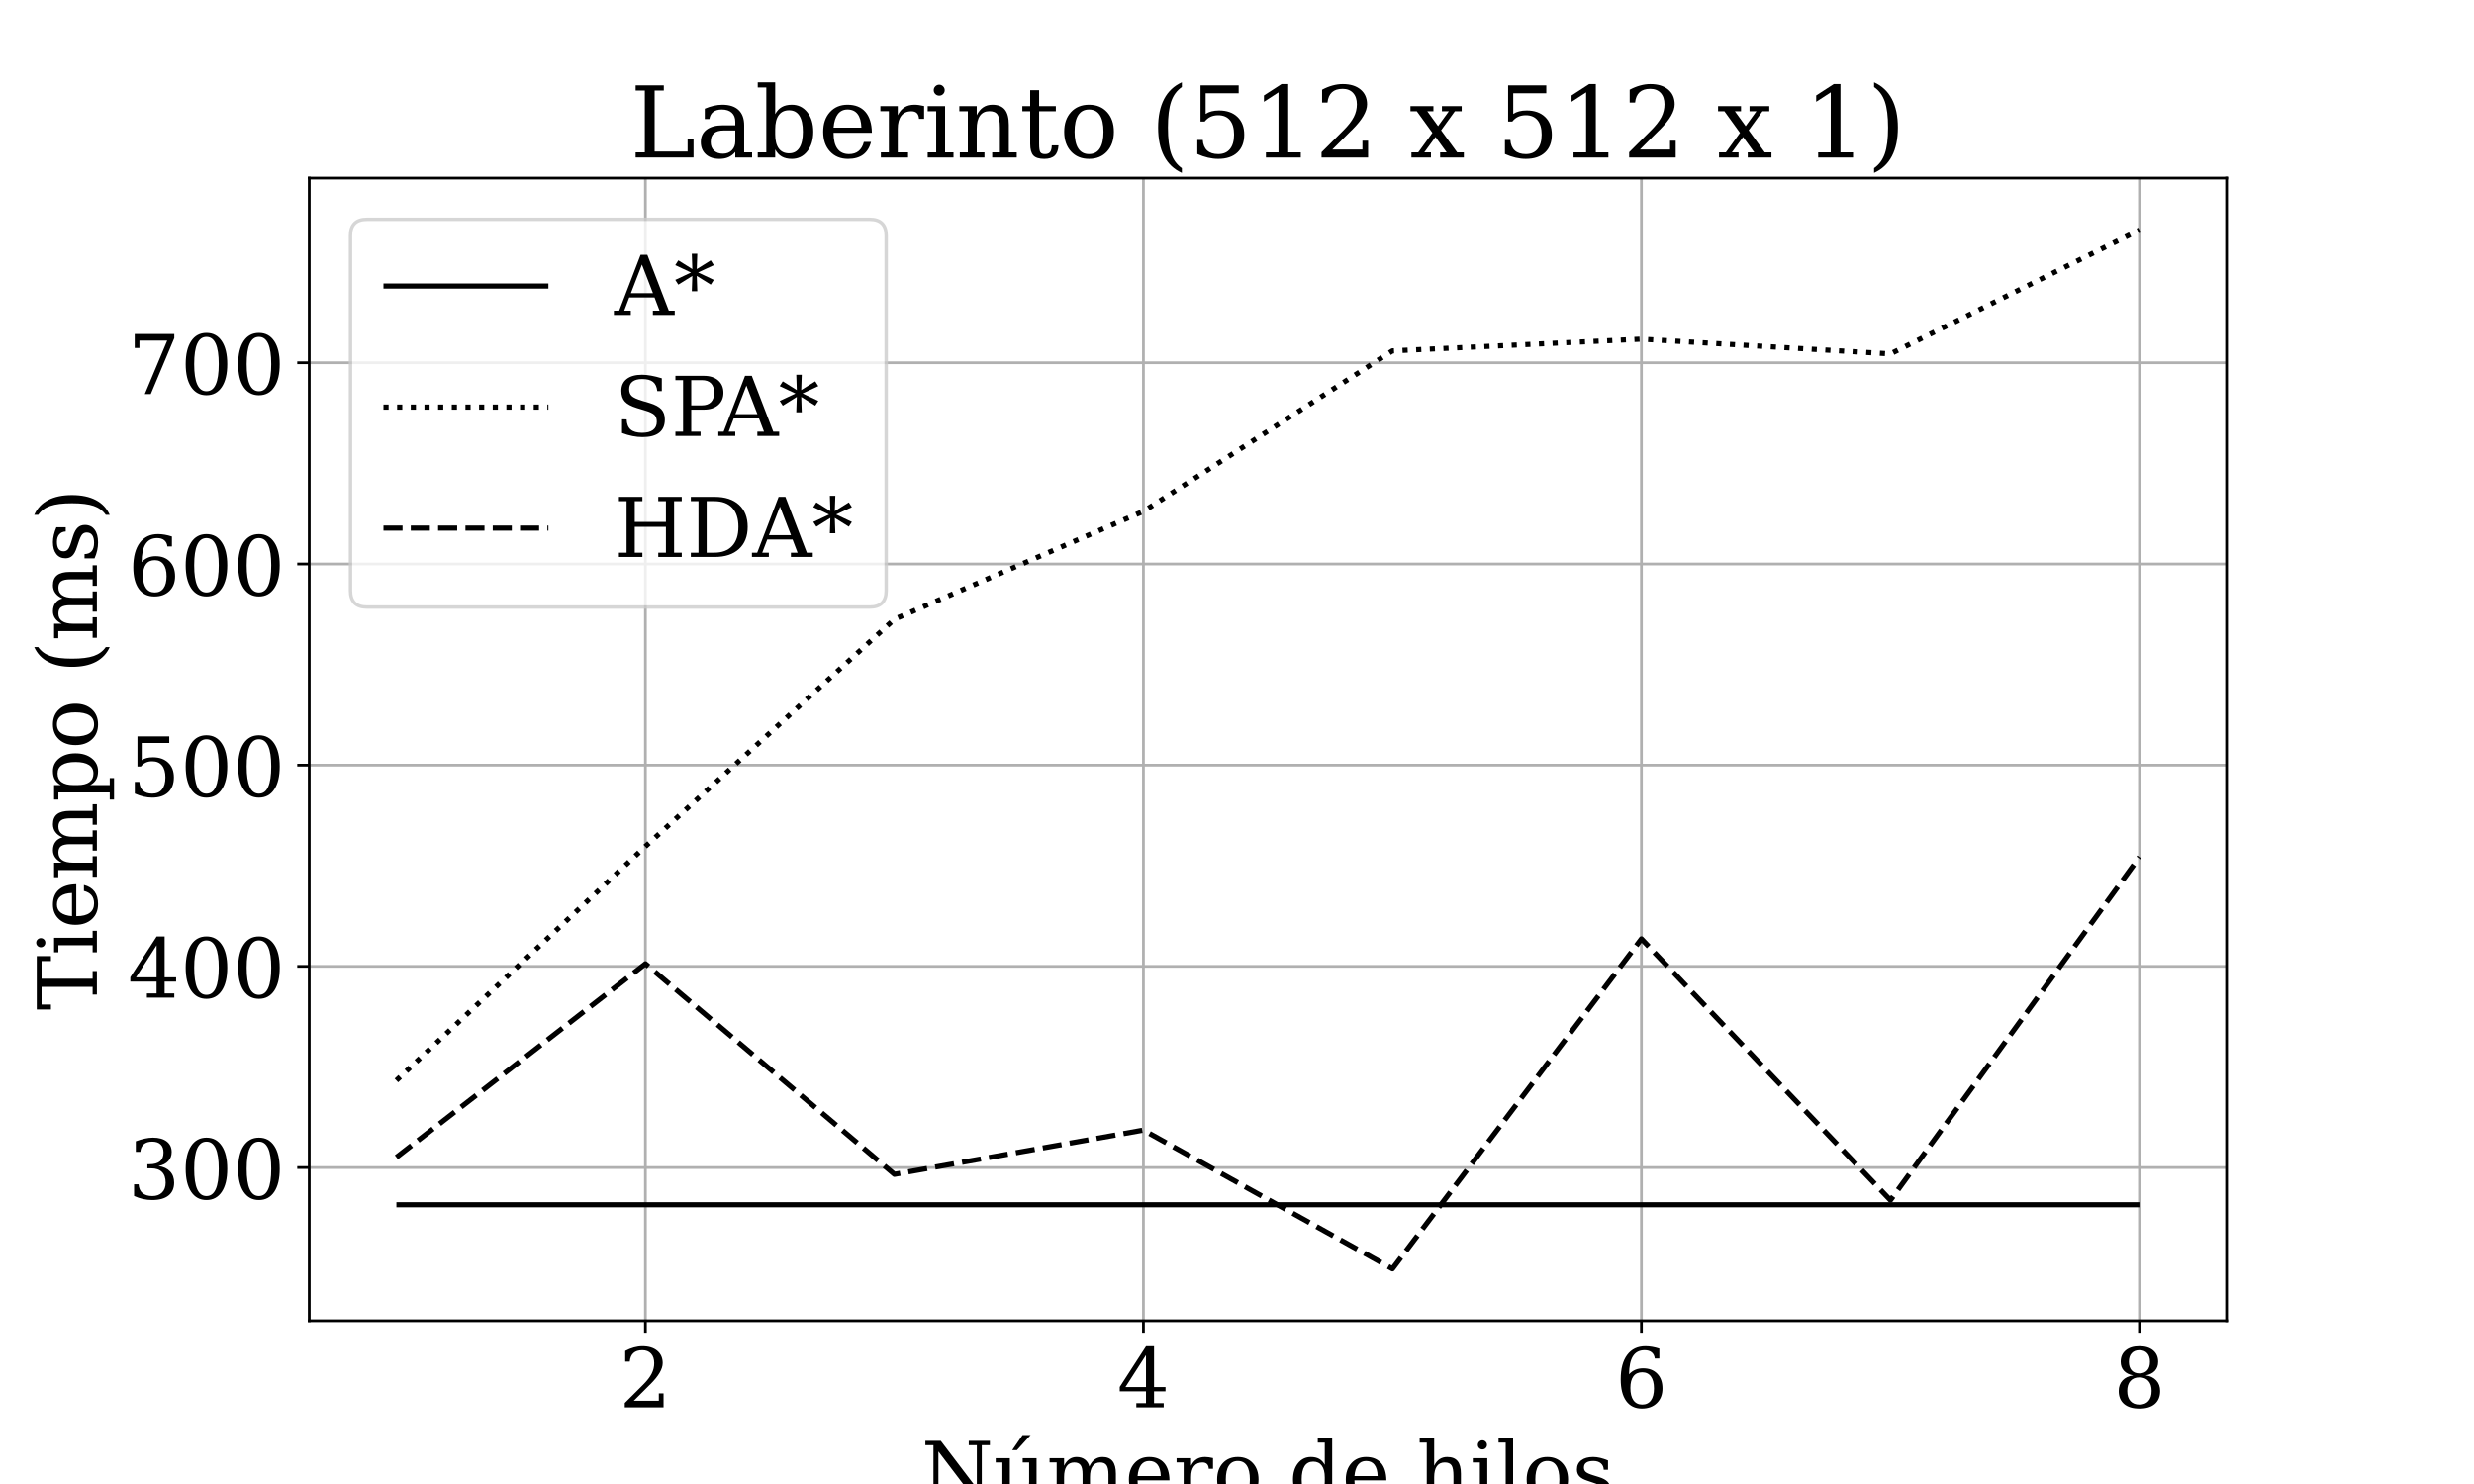
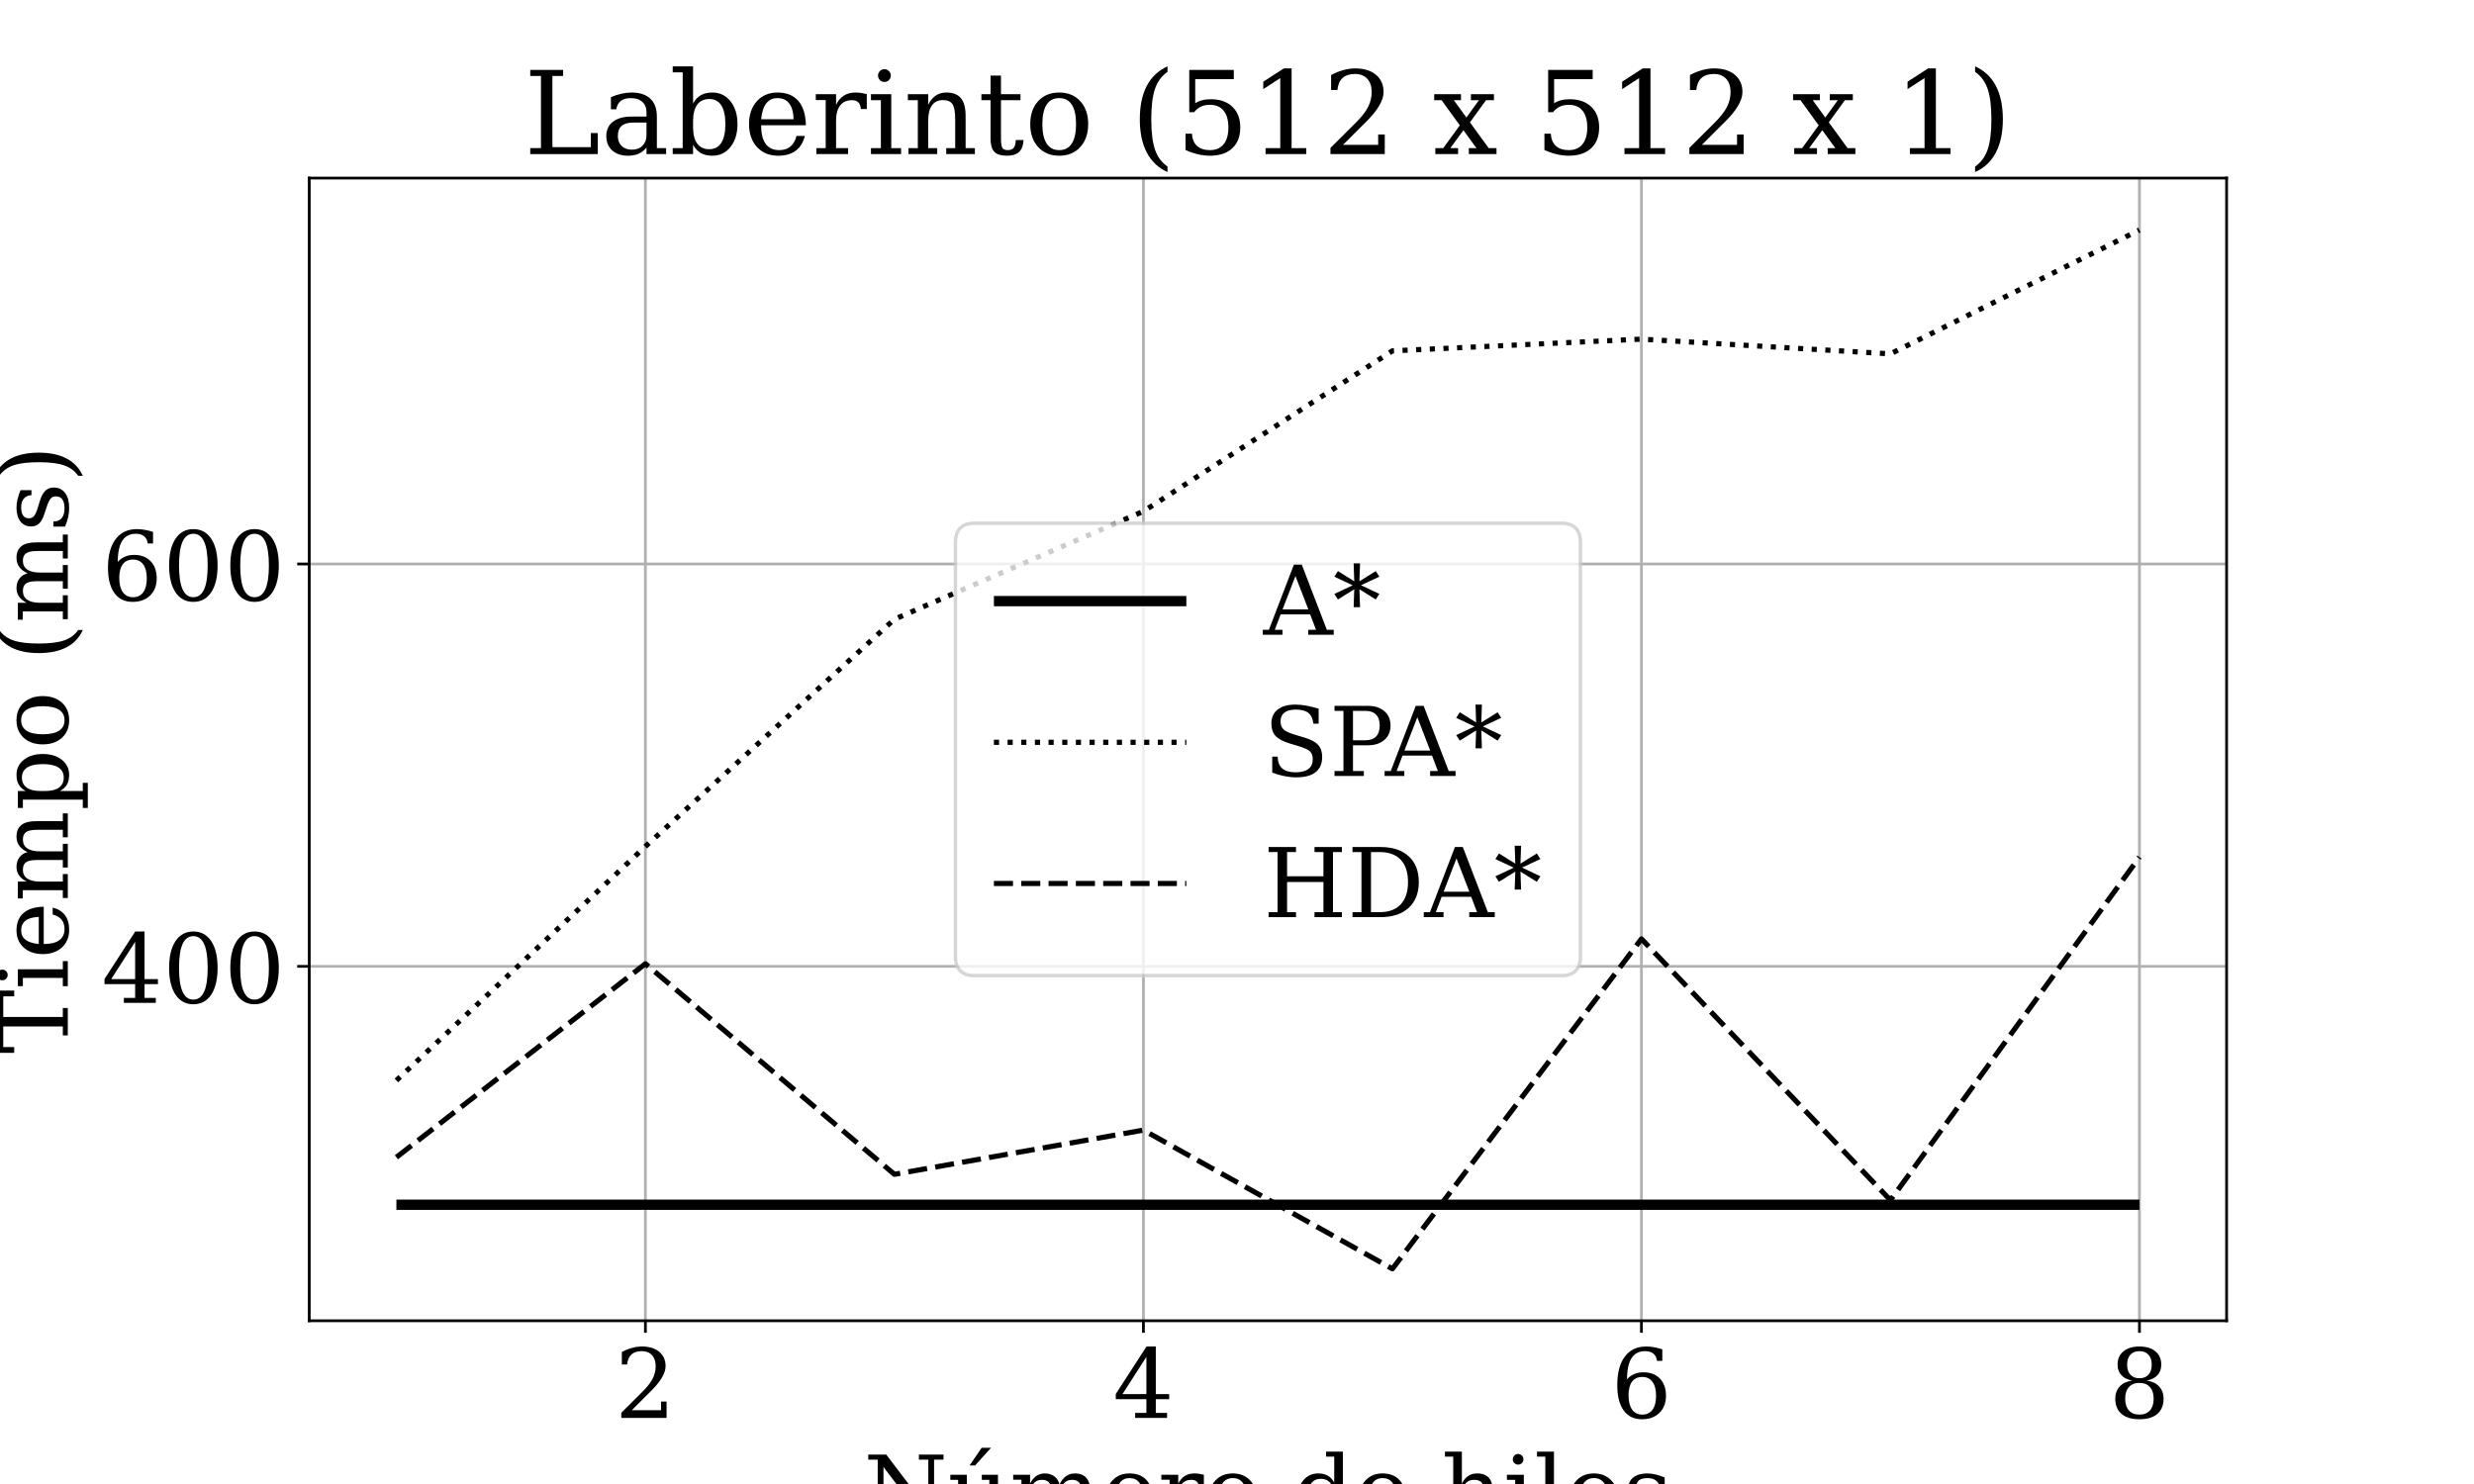
<svg xmlns="http://www.w3.org/2000/svg" xmlns:xlink="http://www.w3.org/1999/xlink" width="720pt" height="432pt" viewBox="0 0 720 432" version="1.1">
  <defs>
    <style type="text/css">*{stroke-linejoin: round; stroke-linecap: butt}</style>
  </defs>
  <g id="figure_1">
    <g id="patch_1">
      <path d="M 0 432  L 720 432  L 720 0  L 0 0  z " style="fill: #ffffff" />
    </g>
    <g id="axes_1">
      <g id="patch_2">
        <path d="M 90 384.48  L 648 384.48  L 648 51.84  L 90 51.84  z " style="fill: #ffffff" />
      </g>
      <g id="matplotlib.axis_1">
        <g id="xtick_1">
          <g id="line2d_1">
-             <path d="M 187.831 384.48  L 187.831 51.84  " clip-path="url(#p6e5e3bf21e)" style="fill: none; stroke: #b0b0b0; stroke-width: 0.8; stroke-linecap: square" />
+             <path d="M 187.831 384.48  L 187.831 51.84  " clip-path="url(#pcc0f2ed78c)" style="fill: none; stroke: #b0b0b0; stroke-width: 0.8; stroke-linecap: square" />
          </g>
          <g id="line2d_2">
            <defs>
-               <path id="m9d5d6d2395" d="M 0 0  L 0 3.5  " style="stroke: #000000; stroke-width: 0.8" />
-             </defs>
-             <g>
-               <use xlink:href="#m9d5d6d2395" x="187.831" y="384.48" style="stroke: #000000; stroke-width: 0.8" />
+               <path id="m03d72dee5c" d="M 0 0  L 0 3.5  " style="stroke: #000000; stroke-width: 0.8" />
+             </defs>
+             <g>
+               <use xlink:href="#m03d72dee5c" x="187.831" y="384.48" style="stroke: #000000; stroke-width: 0.8" />
            </g>
          </g>
          <g id="text_1">
-             <g transform="translate(180.1962 409.7163) scale(0.24 -0.24)">
+             <g transform="translate(178.9237 412.7556) scale(0.28 -0.28)">
              <defs>
                <path id="DejaVuSerif-32" d="M 819 3553  L 469 3553  L 469 4384  Q 803 4563 1142 4656  Q 1481 4750 1806 4750  Q 2534 4750 2956 4397  Q 3378 4044 3378 3438  Q 3378 2753 2422 1800  Q 2347 1728 2309 1691  L 1131 513  L 3078 513  L 3078 1088  L 3444 1088  L 3444 0  L 434 0  L 434 341  L 1850 1753  Q 2319 2222 2519 2614  Q 2719 3006 2719 3438  Q 2719 3909 2473 4175  Q 2228 4441 1797 4441  Q 1350 4441 1106 4219  Q 863 3997 819 3553  z " transform="scale(0.015625)" />
              </defs>
              <use xlink:href="#DejaVuSerif-32" />
            </g>
          </g>
        </g>
        <g id="xtick_2">
          <g id="line2d_3">
-             <path d="M 332.766 384.48  L 332.766 51.84  " clip-path="url(#p6e5e3bf21e)" style="fill: none; stroke: #b0b0b0; stroke-width: 0.8; stroke-linecap: square" />
+             <path d="M 332.766 384.48  L 332.766 51.84  " clip-path="url(#pcc0f2ed78c)" style="fill: none; stroke: #b0b0b0; stroke-width: 0.8; stroke-linecap: square" />
          </g>
          <g id="line2d_4">
            <g>
-               <use xlink:href="#m9d5d6d2395" x="332.766" y="384.48" style="stroke: #000000; stroke-width: 0.8" />
+               <use xlink:href="#m03d72dee5c" x="332.766" y="384.48" style="stroke: #000000; stroke-width: 0.8" />
            </g>
          </g>
          <g id="text_2">
-             <g transform="translate(325.1312 409.7163) scale(0.24 -0.24)">
+             <g transform="translate(323.8587 412.7556) scale(0.28 -0.28)">
              <defs>
                <path id="DejaVuSerif-34" d="M 2234 1581  L 2234 4063  L 641 1581  L 2234 1581  z M 3609 0  L 1484 0  L 1484 331  L 2234 331  L 2234 1247  L 197 1247  L 197 1588  L 2241 4750  L 2859 4750  L 2859 1581  L 3750 1581  L 3750 1247  L 2859 1247  L 2859 331  L 3609 331  L 3609 0  z " transform="scale(0.015625)" />
              </defs>
              <use xlink:href="#DejaVuSerif-34" />
            </g>
          </g>
        </g>
        <g id="xtick_3">
          <g id="line2d_5">
-             <path d="M 477.701 384.48  L 477.701 51.84  " clip-path="url(#p6e5e3bf21e)" style="fill: none; stroke: #b0b0b0; stroke-width: 0.8; stroke-linecap: square" />
+             <path d="M 477.701 384.48  L 477.701 51.84  " clip-path="url(#pcc0f2ed78c)" style="fill: none; stroke: #b0b0b0; stroke-width: 0.8; stroke-linecap: square" />
          </g>
          <g id="line2d_6">
            <g>
-               <use xlink:href="#m9d5d6d2395" x="477.701" y="384.48" style="stroke: #000000; stroke-width: 0.8" />
+               <use xlink:href="#m03d72dee5c" x="477.701" y="384.48" style="stroke: #000000; stroke-width: 0.8" />
            </g>
          </g>
          <g id="text_3">
-             <g transform="translate(470.0663 409.7163) scale(0.24 -0.24)">
+             <g transform="translate(468.7938 412.7556) scale(0.28 -0.28)">
              <defs>
                <path id="DejaVuSerif-36" d="M 2094 219  Q 2534 219 2771 542  Q 3009 866 3009 1472  Q 3009 2078 2771 2401  Q 2534 2725 2094 2725  Q 1647 2725 1412 2412  Q 1178 2100 1178 1509  Q 1178 888 1415 553  Q 1653 219 2094 219  z M 1075 2569  Q 1288 2803 1556 2918  Q 1825 3034 2163 3034  Q 2859 3034 3264 2615  Q 3669 2197 3669 1472  Q 3669 763 3233 336  Q 2797 -91 2069 -91  Q 1278 -91 853 498  Q 428 1088 428 2181  Q 428 3406 931 4078  Q 1434 4750 2350 4750  Q 2597 4750 2869 4703  Q 3141 4656 3425 4563  L 3425 3794  L 3072 3794  Q 3034 4109 2831 4275  Q 2628 4441 2284 4441  Q 1678 4441 1381 3981  Q 1084 3522 1075 2569  z " transform="scale(0.015625)" />
              </defs>
              <use xlink:href="#DejaVuSerif-36" />
            </g>
          </g>
        </g>
        <g id="xtick_4">
          <g id="line2d_7">
-             <path d="M 622.636 384.48  L 622.636 51.84  " clip-path="url(#p6e5e3bf21e)" style="fill: none; stroke: #b0b0b0; stroke-width: 0.8; stroke-linecap: square" />
+             <path d="M 622.636 384.48  L 622.636 51.84  " clip-path="url(#pcc0f2ed78c)" style="fill: none; stroke: #b0b0b0; stroke-width: 0.8; stroke-linecap: square" />
          </g>
          <g id="line2d_8">
            <g>
-               <use xlink:href="#m9d5d6d2395" x="622.636" y="384.48" style="stroke: #000000; stroke-width: 0.8" />
+               <use xlink:href="#m03d72dee5c" x="622.636" y="384.48" style="stroke: #000000; stroke-width: 0.8" />
            </g>
          </g>
          <g id="text_4">
-             <g transform="translate(615.0014 409.7163) scale(0.24 -0.24)">
+             <g transform="translate(613.7289 412.7556) scale(0.28 -0.28)">
              <defs>
                <path id="DejaVuSerif-38" d="M 2981 1275  Q 2981 1775 2732 2051  Q 2484 2328 2034 2328  Q 1584 2328 1336 2051  Q 1088 1775 1088 1275  Q 1088 772 1336 495  Q 1584 219 2034 219  Q 2484 219 2732 495  Q 2981 772 2981 1275  z M 2853 3541  Q 2853 3966 2637 4203  Q 2422 4441 2034 4441  Q 1650 4441 1433 4203  Q 1216 3966 1216 3541  Q 1216 3113 1433 2875  Q 1650 2638 2034 2638  Q 2422 2638 2637 2875  Q 2853 3113 2853 3541  z M 2516 2484  Q 3047 2413 3344 2092  Q 3641 1772 3641 1275  Q 3641 619 3225 264  Q 2809 -91 2034 -91  Q 1263 -91 845 264  Q 428 619 428 1275  Q 428 1772 725 2092  Q 1022 2413 1556 2484  Q 1084 2569 832 2842  Q 581 3116 581 3541  Q 581 4103 968 4426  Q 1356 4750 2034 4750  Q 2713 4750 3100 4426  Q 3488 4103 3488 3541  Q 3488 3116 3236 2842  Q 2984 2569 2516 2484  z " transform="scale(0.015625)" />
              </defs>
              <use xlink:href="#DejaVuSerif-38" />
            </g>
          </g>
        </g>
        <g id="text_5">
-           <g transform="translate(268.1306 436.9438) scale(0.24 -0.24)">
+           <g transform="translate(251.3191 443.8544) scale(0.28 -0.28)">
            <defs>
              <path id="DejaVuSerif-4e" d="M 313 0  L 313 331  L 941 331  L 941 4331  L 313 4331  L 313 4666  L 1509 4666  L 4306 984  L 4306 4331  L 3681 4331  L 3681 4666  L 5319 4666  L 5319 4331  L 4691 4331  L 4691 -91  L 4313 -91  L 1325 3841  L 1325 331  L 1953 331  L 1953 0  L 313 0  z " transform="scale(0.015625)" />
              <path id="DejaVuSerif-fa" d="M 2266 3322  L 3341 3322  L 3341 331  L 3884 331  L 3884 0  L 2766 0  L 2766 588  Q 2606 256 2353 82  Q 2100 -91 1766 -91  Q 1213 -91 952 223  Q 691 538 691 1209  L 691 2988  L 172 2988  L 172 3322  L 1269 3322  L 1269 1388  Q 1269 781 1417 556  Q 1566 331 1947 331  Q 2347 331 2556 625  Q 2766 919 2766 1478  L 2766 2988  L 2266 2988  L 2266 3322  z M 2258 5119  L 2880 5119  L 1818 3944  L 1452 3944  L 2258 5119  z " transform="scale(0.015625)" />
              <path id="DejaVuSerif-6d" d="M 3316 2675  Q 3481 3041 3739 3227  Q 3997 3413 4341 3413  Q 4863 3413 5119 3089  Q 5375 2766 5375 2113  L 5375 331  L 5894 331  L 5894 0  L 4300 0  L 4300 331  L 4800 331  L 4800 2047  Q 4800 2556 4650 2772  Q 4500 2988 4153 2988  Q 3769 2988 3567 2697  Q 3366 2406 3366 1850  L 3366 331  L 3866 331  L 3866 0  L 2291 0  L 2291 331  L 2791 331  L 2791 2069  Q 2791 2566 2641 2777  Q 2491 2988 2144 2988  Q 1759 2988 1557 2697  Q 1356 2406 1356 1850  L 1356 331  L 1856 331  L 1856 0  L 263 0  L 263 331  L 781 331  L 781 2994  L 231 2994  L 231 3322  L 1356 3322  L 1356 2731  Q 1516 3063 1762 3238  Q 2009 3413 2322 3413  Q 2709 3413 2968 3220  Q 3228 3028 3316 2675  z " transform="scale(0.015625)" />
              <path id="DejaVuSerif-65" d="M 3469 1600  L 991 1600  L 991 1575  Q 991 903 1244 561  Q 1497 219 1991 219  Q 2369 219 2611 417  Q 2853 616 2950 1006  L 3413 1006  Q 3275 459 2904 184  Q 2534 -91 1931 -91  Q 1203 -91 761 389  Q 319 869 319 1663  Q 319 2450 753 2931  Q 1188 3413 1894 3413  Q 2647 3413 3050 2948  Q 3453 2484 3469 1600  z M 2791 1931  Q 2772 2513 2545 2808  Q 2319 3103 1894 3103  Q 1497 3103 1269 2806  Q 1041 2509 991 1931  L 2791 1931  z " transform="scale(0.015625)" />
              <path id="DejaVuSerif-72" d="M 3059 3328  L 3059 2497  L 2728 2497  Q 2713 2744 2591 2866  Q 2469 2988 2234 2988  Q 1809 2988 1582 2694  Q 1356 2400 1356 1850  L 1356 331  L 2022 331  L 2022 0  L 263 0  L 263 331  L 781 331  L 781 2994  L 231 2994  L 231 3322  L 1356 3322  L 1356 2731  Q 1525 3078 1790 3245  Q 2056 3413 2438 3413  Q 2578 3413 2733 3391  Q 2888 3369 3059 3328  z " transform="scale(0.015625)" />
              <path id="DejaVuSerif-6f" d="M 1925 219  Q 2388 219 2623 584  Q 2859 950 2859 1663  Q 2859 2375 2623 2739  Q 2388 3103 1925 3103  Q 1463 3103 1227 2739  Q 991 2375 991 1663  Q 991 950 1228 584  Q 1466 219 1925 219  z M 1925 -91  Q 1200 -91 759 389  Q 319 869 319 1663  Q 319 2456 758 2934  Q 1197 3413 1925 3413  Q 2653 3413 3092 2934  Q 3531 2456 3531 1663  Q 3531 869 3092 389  Q 2653 -91 1925 -91  z " transform="scale(0.015625)" />
              <path id="DejaVuSerif-20" transform="scale(0.015625)" />
              <path id="DejaVuSerif-64" d="M 3359 331  L 3909 331  L 3909 0  L 2784 0  L 2784 519  Q 2616 206 2355 57  Q 2094 -91 1709 -91  Q 1097 -91 708 395  Q 319 881 319 1663  Q 319 2444 706 2928  Q 1094 3413 1709 3413  Q 2094 3413 2355 3264  Q 2616 3116 2784 2803  L 2784 4531  L 2241 4531  L 2241 4863  L 3359 4863  L 3359 331  z M 2784 1497  L 2784 1825  Q 2784 2422 2554 2737  Q 2325 3053 1888 3053  Q 1444 3053 1217 2703  Q 991 2353 991 1663  Q 991 975 1217 622  Q 1444 269 1888 269  Q 2325 269 2554 583  Q 2784 897 2784 1497  z " transform="scale(0.015625)" />
              <path id="DejaVuSerif-68" d="M 263 0  L 263 331  L 781 331  L 781 4531  L 231 4531  L 231 4863  L 1356 4863  L 1356 2731  Q 1516 3069 1770 3241  Q 2025 3413 2363 3413  Q 2913 3413 3172 3097  Q 3431 2781 3431 2113  L 3431 331  L 3944 331  L 3944 0  L 2356 0  L 2356 331  L 2853 331  L 2853 1931  Q 2853 2541 2704 2764  Q 2556 2988 2175 2988  Q 1775 2988 1565 2697  Q 1356 2406 1356 1850  L 1356 331  L 1856 331  L 1856 0  L 263 0  z " transform="scale(0.015625)" />
              <path id="DejaVuSerif-69" d="M 622 4353  Q 622 4497 726 4603  Q 831 4709 978 4709  Q 1122 4709 1226 4603  Q 1331 4497 1331 4353  Q 1331 4206 1228 4103  Q 1125 4000 978 4000  Q 831 4000 726 4103  Q 622 4206 622 4353  z M 1356 331  L 1900 331  L 1900 0  L 231 0  L 231 331  L 781 331  L 781 2988  L 231 2988  L 231 3322  L 1356 3322  L 1356 331  z " transform="scale(0.015625)" />
              <path id="DejaVuSerif-6c" d="M 1313 331  L 1856 331  L 1856 0  L 184 0  L 184 331  L 738 331  L 738 4531  L 184 4531  L 184 4863  L 1313 4863  L 1313 331  z " transform="scale(0.015625)" />
              <path id="DejaVuSerif-73" d="M 359 184  L 359 959  L 691 959  Q 703 588 923 403  Q 1144 219 1575 219  Q 1963 219 2166 364  Q 2369 509 2369 788  Q 2369 1006 2220 1140  Q 2072 1275 1594 1428  L 1178 1569  Q 750 1706 558 1912  Q 366 2119 366 2438  Q 366 2894 700 3153  Q 1034 3413 1625 3413  Q 1888 3413 2178 3344  Q 2469 3275 2778 3144  L 2778 2419  L 2447 2419  Q 2434 2741 2221 2922  Q 2009 3103 1644 3103  Q 1281 3103 1095 2975  Q 909 2847 909 2591  Q 909 2381 1050 2254  Q 1191 2128 1613 1997  L 2069 1856  Q 2541 1709 2748 1489  Q 2956 1269 2956 922  Q 2956 450 2595 179  Q 2234 -91 1600 -91  Q 1278 -91 972 -22  Q 666 47 359 184  z " transform="scale(0.015625)" />
            </defs>
            <use xlink:href="#DejaVuSerif-4e" />
-             <use xlink:href="#DejaVuSerif-fa" transform="translate(87.5 0)" />
-             <use xlink:href="#DejaVuSerif-6d" transform="translate(151.9043 0)" />
-             <use xlink:href="#DejaVuSerif-65" transform="translate(246.7285 0)" />
-             <use xlink:href="#DejaVuSerif-72" transform="translate(305.9082 0)" />
-             <use xlink:href="#DejaVuSerif-6f" transform="translate(353.7109 0)" />
-             <use xlink:href="#DejaVuSerif-20" transform="translate(413.916 0)" />
-             <use xlink:href="#DejaVuSerif-64" transform="translate(445.7031 0)" />
-             <use xlink:href="#DejaVuSerif-65" transform="translate(509.7168 0)" />
-             <use xlink:href="#DejaVuSerif-20" transform="translate(568.8965 0)" />
-             <use xlink:href="#DejaVuSerif-68" transform="translate(600.6836 0)" />
-             <use xlink:href="#DejaVuSerif-69" transform="translate(665.0879 0)" />
-             <use xlink:href="#DejaVuSerif-6c" transform="translate(697.0703 0)" />
-             <use xlink:href="#DejaVuSerif-6f" transform="translate(729.0527 0)" />
-             <use xlink:href="#DejaVuSerif-73" transform="translate(789.2578 0)" />
+             <use xlink:href="#DejaVuSerif-fa" x="87.5" />
+             <use xlink:href="#DejaVuSerif-6d" x="151.904" />
+             <use xlink:href="#DejaVuSerif-65" x="246.729" />
+             <use xlink:href="#DejaVuSerif-72" x="305.908" />
+             <use xlink:href="#DejaVuSerif-6f" x="353.711" />
+             <use xlink:href="#DejaVuSerif-20" x="413.916" />
+             <use xlink:href="#DejaVuSerif-64" x="445.703" />
+             <use xlink:href="#DejaVuSerif-65" x="509.717" />
+             <use xlink:href="#DejaVuSerif-20" x="568.896" />
+             <use xlink:href="#DejaVuSerif-68" x="600.684" />
+             <use xlink:href="#DejaVuSerif-69" x="665.088" />
+             <use xlink:href="#DejaVuSerif-6c" x="697.07" />
+             <use xlink:href="#DejaVuSerif-6f" x="729.053" />
+             <use xlink:href="#DejaVuSerif-73" x="789.258" />
          </g>
        </g>
      </g>
      <g id="matplotlib.axis_2">
        <g id="ytick_1">
          <g id="line2d_9">
-             <path d="M 90 339.876  L 648 339.876  " clip-path="url(#p6e5e3bf21e)" style="fill: none; stroke: #b0b0b0; stroke-width: 0.8; stroke-linecap: square" />
+             <path d="M 90 281.308  L 648 281.308  " clip-path="url(#pcc0f2ed78c)" style="fill: none; stroke: #b0b0b0; stroke-width: 0.8; stroke-linecap: square" />
          </g>
          <g id="line2d_10">
            <defs>
-               <path id="m22e4296c2c" d="M 0 0  L -3.5 0  " style="stroke: #000000; stroke-width: 0.8" />
-             </defs>
-             <g>
-               <use xlink:href="#m22e4296c2c" x="90" y="339.876" style="stroke: #000000; stroke-width: 0.8" />
+               <path id="medfe1b9ab0" d="M 0 0  L -3.5 0  " style="stroke: #000000; stroke-width: 0.8" />
+             </defs>
+             <g>
+               <use xlink:href="#medfe1b9ab0" x="90" y="281.308" style="stroke: #000000; stroke-width: 0.8" />
            </g>
          </g>
          <g id="text_6">
-             <g transform="translate(37.19 348.9937) scale(0.24 -0.24)">
-               <defs>
-                 <path id="DejaVuSerif-33" d="M 622 4469  Q 988 4606 1323 4678  Q 1659 4750 1953 4750  Q 2638 4750 3022 4454  Q 3406 4159 3406 3634  Q 3406 3213 3140 2930  Q 2875 2647 2388 2547  Q 2963 2466 3280 2130  Q 3597 1794 3597 1259  Q 3597 606 3158 257  Q 2719 -91 1894 -91  Q 1528 -91 1179 -12  Q 831 66 488 225  L 488 1131  L 838 1131  Q 869 681 1141 450  Q 1413 219 1906 219  Q 2384 219 2661 495  Q 2938 772 2938 1253  Q 2938 1803 2653 2086  Q 2369 2369 1819 2369  L 1522 2369  L 1522 2688  L 1678 2688  Q 2225 2688 2498 2914  Q 2772 3141 2772 3597  Q 2772 4006 2547 4223  Q 2322 4441 1900 4441  Q 1478 4441 1245 4241  Q 1013 4041 972 3647  L 622 3647  L 622 4469  z " transform="scale(0.015625)" />
+             <g transform="translate(29.555 291.9454) scale(0.28 -0.28)">
+               <defs>
                <path id="DejaVuSerif-30" d="M 2034 219  Q 2513 219 2750 744  Q 2988 1269 2988 2328  Q 2988 3391 2750 3916  Q 2513 4441 2034 4441  Q 1556 4441 1318 3916  Q 1081 3391 1081 2328  Q 1081 1269 1318 744  Q 1556 219 2034 219  z M 2034 -91  Q 1275 -91 848 546  Q 422 1184 422 2328  Q 422 3475 848 4112  Q 1275 4750 2034 4750  Q 2797 4750 3222 4112  Q 3647 3475 3647 2328  Q 3647 1184 3222 546  Q 2797 -91 2034 -91  z " transform="scale(0.015625)" />
              </defs>
-               <use xlink:href="#DejaVuSerif-33" />
-               <use xlink:href="#DejaVuSerif-30" transform="translate(63.62305 0)" />
-               <use xlink:href="#DejaVuSerif-30" transform="translate(127.2461 0)" />
+               <use xlink:href="#DejaVuSerif-34" />
+               <use xlink:href="#DejaVuSerif-30" x="63.623" />
+               <use xlink:href="#DejaVuSerif-30" x="127.246" />
            </g>
          </g>
        </g>
        <g id="ytick_2">
          <g id="line2d_11">
-             <path d="M 90 281.308  L 648 281.308  " clip-path="url(#p6e5e3bf21e)" style="fill: none; stroke: #b0b0b0; stroke-width: 0.8; stroke-linecap: square" />
+             <path d="M 90 164.172  L 648 164.172  " clip-path="url(#pcc0f2ed78c)" style="fill: none; stroke: #b0b0b0; stroke-width: 0.8; stroke-linecap: square" />
          </g>
          <g id="line2d_12">
            <g>
-               <use xlink:href="#m22e4296c2c" x="90" y="281.308" style="stroke: #000000; stroke-width: 0.8" />
+               <use xlink:href="#medfe1b9ab0" x="90" y="164.172" style="stroke: #000000; stroke-width: 0.8" />
            </g>
          </g>
          <g id="text_7">
-             <g transform="translate(37.19 290.4257) scale(0.24 -0.24)">
-               <use xlink:href="#DejaVuSerif-34" />
-               <use xlink:href="#DejaVuSerif-30" transform="translate(63.62305 0)" />
-               <use xlink:href="#DejaVuSerif-30" transform="translate(127.2461 0)" />
-             </g>
-           </g>
-         </g>
-         <g id="ytick_3">
-           <g id="line2d_13">
-             <path d="M 90 222.74  L 648 222.74  " clip-path="url(#p6e5e3bf21e)" style="fill: none; stroke: #b0b0b0; stroke-width: 0.8; stroke-linecap: square" />
-           </g>
-           <g id="line2d_14">
-             <g>
-               <use xlink:href="#m22e4296c2c" x="90" y="222.74" style="stroke: #000000; stroke-width: 0.8" />
-             </g>
-           </g>
-           <g id="text_8">
-             <g transform="translate(37.19 231.8578) scale(0.24 -0.24)">
-               <defs>
-                 <path id="DejaVuSerif-35" d="M 3219 4666  L 3219 4153  L 1081 4153  L 1081 2816  Q 1244 2928 1461 2984  Q 1678 3041 1947 3041  Q 2703 3041 3140 2622  Q 3578 2203 3578 1478  Q 3578 738 3136 323  Q 2694 -91 1894 -91  Q 1572 -91 1234 -12  Q 897 66 544 225  L 544 1131  L 897 1131  Q 925 688 1179 453  Q 1434 219 1894 219  Q 2388 219 2653 544  Q 2919 869 2919 1478  Q 2919 2084 2655 2407  Q 2391 2731 1894 2731  Q 1613 2731 1398 2631  Q 1184 2531 1019 2322  L 750 2322  L 750 4666  L 3219 4666  z " transform="scale(0.015625)" />
-               </defs>
-               <use xlink:href="#DejaVuSerif-35" />
-               <use xlink:href="#DejaVuSerif-30" transform="translate(63.62305 0)" />
-               <use xlink:href="#DejaVuSerif-30" transform="translate(127.2461 0)" />
-             </g>
-           </g>
-         </g>
-         <g id="ytick_4">
-           <g id="line2d_15">
-             <path d="M 90 164.172  L 648 164.172  " clip-path="url(#p6e5e3bf21e)" style="fill: none; stroke: #b0b0b0; stroke-width: 0.8; stroke-linecap: square" />
-           </g>
-           <g id="line2d_16">
-             <g>
-               <use xlink:href="#m22e4296c2c" x="90" y="164.172" style="stroke: #000000; stroke-width: 0.8" />
-             </g>
-           </g>
-           <g id="text_9">
-             <g transform="translate(37.19 173.2898) scale(0.24 -0.24)">
+             <g transform="translate(29.555 174.8095) scale(0.28 -0.28)">
              <use xlink:href="#DejaVuSerif-36" />
-               <use xlink:href="#DejaVuSerif-30" transform="translate(63.62305 0)" />
-               <use xlink:href="#DejaVuSerif-30" transform="translate(127.2461 0)" />
-             </g>
-           </g>
-         </g>
-         <g id="ytick_5">
-           <g id="line2d_17">
-             <path d="M 90 105.604  L 648 105.604  " clip-path="url(#p6e5e3bf21e)" style="fill: none; stroke: #b0b0b0; stroke-width: 0.8; stroke-linecap: square" />
-           </g>
-           <g id="line2d_18">
-             <g>
-               <use xlink:href="#m22e4296c2c" x="90" y="105.604" style="stroke: #000000; stroke-width: 0.8" />
-             </g>
-           </g>
-           <g id="text_10">
-             <g transform="translate(37.19 114.7218) scale(0.24 -0.24)">
-               <defs>
-                 <path id="DejaVuSerif-37" d="M 3609 4347  L 1784 0  L 1319 0  L 3059 4153  L 903 4153  L 903 3578  L 538 3578  L 538 4666  L 3609 4666  L 3609 4347  z " transform="scale(0.015625)" />
-               </defs>
-               <use xlink:href="#DejaVuSerif-37" />
-               <use xlink:href="#DejaVuSerif-30" transform="translate(63.62305 0)" />
-               <use xlink:href="#DejaVuSerif-30" transform="translate(127.2461 0)" />
-             </g>
-           </g>
-         </g>
-         <g id="text_11">
-           <g transform="translate(28.19875 294.105) rotate(-90) scale(0.24 -0.24)">
+               <use xlink:href="#DejaVuSerif-30" x="63.623" />
+               <use xlink:href="#DejaVuSerif-30" x="127.246" />
+             </g>
+           </g>
+         </g>
+         <g id="text_8">
+           <g transform="translate(19.73187 306.7625) rotate(-90) scale(0.28 -0.28)">
            <defs>
              <path id="DejaVuSerif-54" d="M 1222 0  L 1222 331  L 1819 331  L 1819 4294  L 447 4294  L 447 3566  L 63 3566  L 63 4666  L 4206 4666  L 4206 3566  L 3822 3566  L 3822 4294  L 2450 4294  L 2450 331  L 3047 331  L 3047 0  L 1222 0  z " transform="scale(0.015625)" />
              <path id="DejaVuSerif-70" d="M 1313 1825  L 1313 1497  Q 1313 897 1542 583  Q 1772 269 2209 269  Q 2650 269 2876 622  Q 3103 975 3103 1663  Q 3103 2353 2876 2703  Q 2650 3053 2209 3053  Q 1772 3053 1542 2737  Q 1313 2422 1313 1825  z M 738 2988  L 184 2988  L 184 3322  L 1313 3322  L 1313 2803  Q 1481 3116 1742 3264  Q 2003 3413 2388 3413  Q 3000 3413 3387 2928  Q 3775 2444 3775 1663  Q 3775 881 3387 395  Q 3000 -91 2388 -91  Q 2003 -91 1742 57  Q 1481 206 1313 519  L 1313 -997  L 1856 -997  L 1856 -1331  L 184 -1331  L 184 -997  L 738 -997  L 738 2988  z " transform="scale(0.015625)" />
              <path id="DejaVuSerif-28" d="M 2041 -997  Q 1281 -656 893 83  Q 506 822 506 1931  Q 506 3044 893 3783  Q 1281 4522 2041 4863  L 2041 4556  Q 1559 4225 1350 3623  Q 1141 3022 1141 1931  Q 1141 844 1350 242  Q 1559 -359 2041 -691  L 2041 -997  z " transform="scale(0.015625)" />
              <path id="DejaVuSerif-29" d="M 453 -997  L 453 -691  Q 934 -359 1145 242  Q 1356 844 1356 1931  Q 1356 3022 1145 3623  Q 934 4225 453 4556  L 453 4863  Q 1216 4522 1603 3783  Q 1991 3044 1991 1931  Q 1991 822 1603 83  Q 1216 -656 453 -997  z " transform="scale(0.015625)" />
            </defs>
            <use xlink:href="#DejaVuSerif-54" />
-             <use xlink:href="#DejaVuSerif-69" transform="translate(66.69922 0)" />
-             <use xlink:href="#DejaVuSerif-65" transform="translate(98.68164 0)" />
-             <use xlink:href="#DejaVuSerif-6d" transform="translate(157.8613 0)" />
-             <use xlink:href="#DejaVuSerif-70" transform="translate(252.6855 0)" />
-             <use xlink:href="#DejaVuSerif-6f" transform="translate(316.6992 0)" />
-             <use xlink:href="#DejaVuSerif-20" transform="translate(376.9043 0)" />
-             <use xlink:href="#DejaVuSerif-28" transform="translate(408.6914 0)" />
-             <use xlink:href="#DejaVuSerif-6d" transform="translate(447.7051 0)" />
-             <use xlink:href="#DejaVuSerif-73" transform="translate(542.5293 0)" />
-             <use xlink:href="#DejaVuSerif-29" transform="translate(593.8477 0)" />
+             <use xlink:href="#DejaVuSerif-69" x="66.699" />
+             <use xlink:href="#DejaVuSerif-65" x="98.682" />
+             <use xlink:href="#DejaVuSerif-6d" x="157.861" />
+             <use xlink:href="#DejaVuSerif-70" x="252.686" />
+             <use xlink:href="#DejaVuSerif-6f" x="316.699" />
+             <use xlink:href="#DejaVuSerif-20" x="376.904" />
+             <use xlink:href="#DejaVuSerif-28" x="408.691" />
+             <use xlink:href="#DejaVuSerif-6d" x="447.705" />
+             <use xlink:href="#DejaVuSerif-73" x="542.529" />
+             <use xlink:href="#DejaVuSerif-29" x="593.848" />
          </g>
        </g>
      </g>
      <g id="LineCollection_1">
-         <path d="M 115.364 350.712  L 622.636 350.712  " clip-path="url(#p6e5e3bf21e)" style="fill: none; stroke: #000000; stroke-width: 1.5" />
-       </g>
-       <g id="line2d_19">
-         <path d="M 115.364 314.52  L 187.831 246.395  L 260.299 180.266  L 332.766 148.848  L 405.234 102.137  L 477.701 98.723  L 550.169 103.011  L 622.636 66.96  " clip-path="url(#p6e5e3bf21e)" style="fill: none; stroke-dasharray: 1.5,2.475; stroke-dashoffset: 0; stroke: #000000; stroke-width: 1.5" />
-       </g>
-       <g id="line2d_20">
-         <path d="M 115.364 336.893  L 187.831 280.558  L 260.299 341.849  L 332.766 328.979  L 405.234 369.36  L 477.701 273.314  L 550.169 349.381  L 622.636 249.495  " clip-path="url(#p6e5e3bf21e)" style="fill: none; stroke-dasharray: 5.55,2.4; stroke-dashoffset: 0; stroke: #000000; stroke-width: 1.5" />
+         <path d="M 115.364 350.712  L 622.636 350.712  " clip-path="url(#pcc0f2ed78c)" style="fill: none; stroke: #000000; stroke-width: 3" />
+       </g>
+       <g id="line2d_13">
+         <path d="M 115.364 314.52  L 187.831 246.395  L 260.299 180.266  L 332.766 148.848  L 405.234 102.137  L 477.701 98.723  L 550.169 103.011  L 622.636 66.96  " clip-path="url(#pcc0f2ed78c)" style="fill: none; stroke-dasharray: 1.5,2.475; stroke-dashoffset: 0; stroke: #000000; stroke-width: 1.5" />
+       </g>
+       <g id="line2d_14">
+         <path d="M 115.364 336.893  L 187.831 280.558  L 260.299 341.849  L 332.766 328.979  L 405.234 369.36  L 477.701 273.314  L 550.169 349.381  L 622.636 249.495  " clip-path="url(#pcc0f2ed78c)" style="fill: none; stroke-dasharray: 5.55,2.4; stroke-dashoffset: 0; stroke: #000000; stroke-width: 1.5" />
      </g>
      <g id="patch_3">
        <path d="M 90 384.48  L 90 51.84  " style="fill: none; stroke: #000000; stroke-width: 0.8; stroke-linejoin: miter; stroke-linecap: square" />
      </g>
      <g id="patch_4">
        <path d="M 648 384.48  L 648 51.84  " style="fill: none; stroke: #000000; stroke-width: 0.8; stroke-linejoin: miter; stroke-linecap: square" />
      </g>
      <g id="patch_5">
        <path d="M 90 384.48  L 648 384.48  " style="fill: none; stroke: #000000; stroke-width: 0.8; stroke-linejoin: miter; stroke-linecap: square" />
      </g>
      <g id="patch_6">
        <path d="M 90 51.84  L 648 51.84  " style="fill: none; stroke: #000000; stroke-width: 0.8; stroke-linejoin: miter; stroke-linecap: square" />
      </g>
-       <g id="text_12">
-         <g transform="translate(183.3975 45.84) scale(0.288 -0.288)">
+       <g id="text_9">
+         <g transform="translate(152.4638 44.85225) scale(0.336 -0.336)">
          <defs>
            <path id="DejaVuSerif-4c" d="M 353 0  L 353 331  L 947 331  L 947 4331  L 353 4331  L 353 4666  L 2175 4666  L 2175 4331  L 1581 4331  L 1581 384  L 3713 384  L 3713 1166  L 4097 1166  L 4097 0  L 353 0  z " transform="scale(0.015625)" />
            <path id="DejaVuSerif-61" d="M 2547 1044  L 2547 1747  L 1806 1747  Q 1378 1747 1168 1562  Q 959 1378 959 997  Q 959 650 1171 447  Q 1384 244 1747 244  Q 2106 244 2326 466  Q 2547 688 2547 1044  z M 3122 2075  L 3122 331  L 3634 331  L 3634 0  L 2547 0  L 2547 359  Q 2356 128 2106 18  Q 1856 -91 1522 -91  Q 969 -91 644 203  Q 319 497 319 997  Q 319 1513 691 1797  Q 1063 2081 1741 2081  L 2547 2081  L 2547 2309  Q 2547 2688 2317 2895  Q 2088 3103 1672 3103  Q 1328 3103 1125 2947  Q 922 2791 872 2484  L 575 2484  L 575 3156  Q 875 3284 1158 3348  Q 1441 3413 1709 3413  Q 2400 3413 2761 3070  Q 3122 2728 3122 2075  z " transform="scale(0.015625)" />
            <path id="DejaVuSerif-62" d="M 738 331  L 738 4531  L 184 4531  L 184 4863  L 1313 4863  L 1313 2803  Q 1481 3116 1742 3264  Q 2003 3413 2388 3413  Q 3000 3413 3387 2928  Q 3775 2444 3775 1663  Q 3775 881 3387 395  Q 3000 -91 2388 -91  Q 2003 -91 1742 57  Q 1481 206 1313 519  L 1313 0  L 184 0  L 184 331  L 738 331  z M 1313 1497  Q 1313 897 1542 583  Q 1772 269 2209 269  Q 2650 269 2876 622  Q 3103 975 3103 1663  Q 3103 2353 2876 2703  Q 2650 3053 2209 3053  Q 1772 3053 1542 2737  Q 1313 2422 1313 1825  L 1313 1497  z " transform="scale(0.015625)" />
            <path id="DejaVuSerif-6e" d="M 263 0  L 263 331  L 781 331  L 781 2988  L 231 2988  L 231 3322  L 1356 3322  L 1356 2731  Q 1516 3069 1770 3241  Q 2025 3413 2363 3413  Q 2913 3413 3172 3097  Q 3431 2781 3431 2113  L 3431 331  L 3944 331  L 3944 0  L 2356 0  L 2356 331  L 2853 331  L 2853 1931  Q 2853 2541 2703 2767  Q 2553 2994 2175 2994  Q 1775 2994 1565 2701  Q 1356 2409 1356 1850  L 1356 331  L 1856 331  L 1856 0  L 263 0  z " transform="scale(0.015625)" />
            <path id="DejaVuSerif-74" d="M 691 2988  L 184 2988  L 184 3322  L 691 3322  L 691 4353  L 1269 4353  L 1269 3322  L 2350 3322  L 2350 2988  L 1269 2988  L 1269 878  Q 1269 456 1350 337  Q 1431 219 1650 219  Q 1875 219 1978 351  Q 2081 484 2088 781  L 2522 781  Q 2497 328 2275 118  Q 2053 -91 1600 -91  Q 1103 -91 897 129  Q 691 350 691 878  L 691 2988  z " transform="scale(0.015625)" />
+             <path id="DejaVuSerif-35" d="M 3219 4666  L 3219 4153  L 1081 4153  L 1081 2816  Q 1244 2928 1461 2984  Q 1678 3041 1947 3041  Q 2703 3041 3140 2622  Q 3578 2203 3578 1478  Q 3578 738 3136 323  Q 2694 -91 1894 -91  Q 1572 -91 1234 -12  Q 897 66 544 225  L 544 1131  L 897 1131  Q 925 688 1179 453  Q 1434 219 1894 219  Q 2388 219 2653 544  Q 2919 869 2919 1478  Q 2919 2084 2655 2407  Q 2391 2731 1894 2731  Q 1613 2731 1398 2631  Q 1184 2531 1019 2322  L 750 2322  L 750 4666  L 3219 4666  z " transform="scale(0.015625)" />
            <path id="DejaVuSerif-31" d="M 909 0  L 909 331  L 1722 331  L 1722 4213  L 781 3603  L 781 4013  L 1919 4750  L 2350 4750  L 2350 331  L 3163 331  L 3163 0  L 909 0  z " transform="scale(0.015625)" />
            <path id="DejaVuSerif-78" d="M 1863 2028  L 2559 2988  L 2113 2988  L 2113 3322  L 3391 3322  L 3391 2988  L 2950 2988  L 2059 1759  L 3097 331  L 3531 331  L 3531 0  L 1997 0  L 1997 331  L 2419 331  L 1697 1325  L 972 331  L 1403 331  L 1403 0  L 141 0  L 141 331  L 581 331  L 1497 1594  L 488 2988  L 78 2988  L 78 3322  L 1563 3322  L 1563 2988  L 1166 2988  L 1863 2028  z " transform="scale(0.015625)" />
          </defs>
          <use xlink:href="#DejaVuSerif-4c" />
-           <use xlink:href="#DejaVuSerif-61" transform="translate(66.40625 0)" />
-           <use xlink:href="#DejaVuSerif-62" transform="translate(126.0254 0)" />
-           <use xlink:href="#DejaVuSerif-65" transform="translate(190.0391 0)" />
-           <use xlink:href="#DejaVuSerif-72" transform="translate(249.2188 0)" />
-           <use xlink:href="#DejaVuSerif-69" transform="translate(297.0215 0)" />
-           <use xlink:href="#DejaVuSerif-6e" transform="translate(329.0039 0)" />
-           <use xlink:href="#DejaVuSerif-74" transform="translate(393.4082 0)" />
-           <use xlink:href="#DejaVuSerif-6f" transform="translate(433.5938 0)" />
-           <use xlink:href="#DejaVuSerif-20" transform="translate(493.7988 0)" />
-           <use xlink:href="#DejaVuSerif-28" transform="translate(525.5859 0)" />
-           <use xlink:href="#DejaVuSerif-35" transform="translate(564.5996 0)" />
-           <use xlink:href="#DejaVuSerif-31" transform="translate(628.2227 0)" />
-           <use xlink:href="#DejaVuSerif-32" transform="translate(691.8457 0)" />
-           <use xlink:href="#DejaVuSerif-20" transform="translate(755.4688 0)" />
-           <use xlink:href="#DejaVuSerif-78" transform="translate(787.2559 0)" />
-           <use xlink:href="#DejaVuSerif-20" transform="translate(843.6523 0)" />
-           <use xlink:href="#DejaVuSerif-35" transform="translate(875.4395 0)" />
-           <use xlink:href="#DejaVuSerif-31" transform="translate(939.0625 0)" />
-           <use xlink:href="#DejaVuSerif-32" transform="translate(1002.686 0)" />
-           <use xlink:href="#DejaVuSerif-20" transform="translate(1066.309 0)" />
-           <use xlink:href="#DejaVuSerif-78" transform="translate(1098.096 0)" />
-           <use xlink:href="#DejaVuSerif-20" transform="translate(1154.492 0)" />
-           <use xlink:href="#DejaVuSerif-31" transform="translate(1186.279 0)" />
-           <use xlink:href="#DejaVuSerif-29" transform="translate(1249.902 0)" />
+           <use xlink:href="#DejaVuSerif-61" x="66.406" />
+           <use xlink:href="#DejaVuSerif-62" x="126.025" />
+           <use xlink:href="#DejaVuSerif-65" x="190.039" />
+           <use xlink:href="#DejaVuSerif-72" x="249.219" />
+           <use xlink:href="#DejaVuSerif-69" x="297.021" />
+           <use xlink:href="#DejaVuSerif-6e" x="329.004" />
+           <use xlink:href="#DejaVuSerif-74" x="393.408" />
+           <use xlink:href="#DejaVuSerif-6f" x="433.594" />
+           <use xlink:href="#DejaVuSerif-20" x="493.799" />
+           <use xlink:href="#DejaVuSerif-28" x="525.586" />
+           <use xlink:href="#DejaVuSerif-35" x="564.6" />
+           <use xlink:href="#DejaVuSerif-31" x="628.223" />
+           <use xlink:href="#DejaVuSerif-32" x="691.846" />
+           <use xlink:href="#DejaVuSerif-20" x="755.469" />
+           <use xlink:href="#DejaVuSerif-78" x="787.256" />
+           <use xlink:href="#DejaVuSerif-20" x="843.652" />
+           <use xlink:href="#DejaVuSerif-35" x="875.439" />
+           <use xlink:href="#DejaVuSerif-31" x="939.062" />
+           <use xlink:href="#DejaVuSerif-32" x="1002.686" />
+           <use xlink:href="#DejaVuSerif-20" x="1066.309" />
+           <use xlink:href="#DejaVuSerif-78" x="1098.096" />
+           <use xlink:href="#DejaVuSerif-20" x="1154.492" />
+           <use xlink:href="#DejaVuSerif-31" x="1186.279" />
+           <use xlink:href="#DejaVuSerif-29" x="1249.902" />
        </g>
      </g>
      <g id="legend_1">
        <g id="patch_7">
-           <path d="M 106.8 176.722  L 253.102 176.722  Q 257.902 176.722 257.902 171.923  L 257.902 68.64  Q 257.902 63.84 253.102 63.84  L 106.8 63.84  Q 102 63.84 102 68.64  L 102 171.923  Q 102 176.722 106.8 176.722  z " style="fill: #ffffff; opacity: 0.8; stroke: #cccccc; stroke-linejoin: miter" />
-         </g>
-         <g id="line2d_21">
-           <path d="M 111.6 83.276  L 159.6 83.276  " style="fill: none; stroke: #000000; stroke-width: 1.5" />
-         </g>
-         <g id="text_13">
-           <g transform="translate(178.8 91.67625) scale(0.24 -0.24)">
+           <path d="M 283.657 284.008  L 454.343 284.008  Q 459.943 284.008 459.943 278.408  L 459.943 157.912  Q 459.943 152.312 454.343 152.312  L 283.657 152.312  Q 278.057 152.312 278.057 157.912  L 278.057 278.408  Q 278.057 284.008 283.657 284.008  z " style="fill: #ffffff; opacity: 0.8; stroke: #cccccc; stroke-linejoin: miter" />
+         </g>
+         <g id="line2d_15">
+           <path d="M 289.257 174.988  L 345.257 174.988  " style="fill: none; stroke: #000000; stroke-width: 3" />
+         </g>
+         <g id="text_10">
+           <g transform="translate(367.6569 184.7875) scale(0.28 -0.28)">
            <defs>
              <path id="DejaVuSerif-41" d="M 1281 1691  L 2994 1691  L 2138 3909  L 1281 1691  z M -38 0  L -38 331  L 372 331  L 2034 4666  L 2559 4666  L 4225 331  L 4684 331  L 4684 0  L 2988 0  L 2988 331  L 3506 331  L 3116 1356  L 1153 1356  L 763 331  L 1275 331  L 1275 0  L -38 0  z " transform="scale(0.015625)" />
              <path id="DejaVuSerif-2a" d="M 3097 3866  L 1875 3297  L 3097 2719  L 2859 2350  L 1772 3028  L 1813 1838  L 1388 1838  L 1428 3028  L 341 2350  L 103 2719  L 1325 3291  L 103 3866  L 341 4238  L 1428 3559  L 1388 4750  L 1813 4750  L 1772 3559  L 2859 4238  L 3097 3866  z " transform="scale(0.015625)" />
            </defs>
            <use xlink:href="#DejaVuSerif-41" />
-             <use xlink:href="#DejaVuSerif-2a" transform="translate(72.2168 0)" />
-           </g>
-         </g>
-         <g id="line2d_22">
-           <path d="M 111.6 118.504  L 135.6 118.504  L 159.6 118.504  " style="fill: none; stroke-dasharray: 1.5,2.475; stroke-dashoffset: 0; stroke: #000000; stroke-width: 1.5" />
-         </g>
-         <g id="text_14">
-           <g transform="translate(178.8 126.9038) scale(0.24 -0.24)">
+             <use xlink:href="#DejaVuSerif-2a" x="72.217" />
+           </g>
+         </g>
+         <g id="line2d_16">
+           <path d="M 289.257 216.086  L 317.257 216.086  L 345.257 216.086  " style="fill: none; stroke-dasharray: 1.5,2.475; stroke-dashoffset: 0; stroke: #000000; stroke-width: 1.5" />
+         </g>
+         <g id="text_11">
+           <g transform="translate(367.6569 225.8862) scale(0.28 -0.28)">
            <defs>
              <path id="DejaVuSerif-53" d="M 594 225  L 594 1288  L 953 1284  Q 969 753 1261 498  Q 1553 244 2150 244  Q 2706 244 2998 464  Q 3291 684 3291 1106  Q 3291 1444 3114 1625  Q 2938 1806 2369 1978  L 1753 2163  Q 1084 2366 811 2669  Q 538 2972 538 3500  Q 538 4094 959 4422  Q 1381 4750 2144 4750  Q 2469 4750 2856 4679  Q 3244 4609 3681 4475  L 3681 3481  L 3328 3481  Q 3275 3975 2998 4195  Q 2722 4416 2156 4416  Q 1663 4416 1405 4214  Q 1147 4013 1147 3628  Q 1147 3294 1340 3103  Q 1534 2913 2163 2725  L 2741 2553  Q 3375 2363 3645 2067  Q 3916 1772 3916 1275  Q 3916 597 3481 253  Q 3047 -91 2188 -91  Q 1803 -91 1404 -12  Q 1006 66 594 225  z " transform="scale(0.015625)" />
              <path id="DejaVuSerif-50" d="M 1581 2375  L 2406 2375  Q 2872 2375 3115 2626  Q 3359 2878 3359 3353  Q 3359 3831 3115 4081  Q 2872 4331 2406 4331  L 1581 4331  L 1581 2375  z M 353 0  L 353 331  L 947 331  L 947 4331  L 353 4331  L 353 4666  L 2559 4666  Q 3259 4666 3668 4311  Q 4078 3956 4078 3353  Q 4078 2753 3668 2397  Q 3259 2041 2559 2041  L 1581 2041  L 1581 331  L 2303 331  L 2303 0  L 353 0  z " transform="scale(0.015625)" />
            </defs>
            <use xlink:href="#DejaVuSerif-53" />
-             <use xlink:href="#DejaVuSerif-50" transform="translate(68.50586 0)" />
-             <use xlink:href="#DejaVuSerif-41" transform="translate(126.666 0)" />
-             <use xlink:href="#DejaVuSerif-2a" transform="translate(198.8828 0)" />
-           </g>
-         </g>
-         <g id="line2d_23">
-           <path d="M 111.6 153.731  L 135.6 153.731  L 159.6 153.731  " style="fill: none; stroke-dasharray: 5.55,2.4; stroke-dashoffset: 0; stroke: #000000; stroke-width: 1.5" />
-         </g>
-         <g id="text_15">
-           <g transform="translate(178.8 162.1312) scale(0.24 -0.24)">
+             <use xlink:href="#DejaVuSerif-50" x="68.506" />
+             <use xlink:href="#DejaVuSerif-41" x="126.666" />
+             <use xlink:href="#DejaVuSerif-2a" x="198.883" />
+           </g>
+         </g>
+         <g id="line2d_17">
+           <path d="M 289.257 257.185  L 317.257 257.185  L 345.257 257.185  " style="fill: none; stroke-dasharray: 5.55,2.4; stroke-dashoffset: 0; stroke: #000000; stroke-width: 1.5" />
+         </g>
+         <g id="text_12">
+           <g transform="translate(367.6569 266.985) scale(0.28 -0.28)">
            <defs>
              <path id="DejaVuSerif-48" d="M 353 0  L 353 331  L 947 331  L 947 4331  L 353 4331  L 353 4666  L 2175 4666  L 2175 4331  L 1581 4331  L 1581 2719  L 4000 2719  L 4000 4331  L 3406 4331  L 3406 4666  L 5228 4666  L 5228 4331  L 4634 4331  L 4634 331  L 5228 331  L 5228 0  L 3406 0  L 3406 331  L 4000 331  L 4000 2338  L 1581 2338  L 1581 331  L 2175 331  L 2175 0  L 353 0  z " transform="scale(0.015625)" />
              <path id="DejaVuSerif-44" d="M 1581 331  L 2163 331  Q 3072 331 3558 850  Q 4044 1369 4044 2338  Q 4044 3306 3559 3818  Q 3075 4331 2163 4331  L 1581 4331  L 1581 331  z M 353 0  L 353 331  L 947 331  L 947 4331  L 353 4331  L 353 4666  L 2209 4666  Q 3416 4666 4089 4050  Q 4763 3434 4763 2338  Q 4763 1238 4088 619  Q 3413 0 2209 0  L 353 0  z " transform="scale(0.015625)" />
            </defs>
            <use xlink:href="#DejaVuSerif-48" />
-             <use xlink:href="#DejaVuSerif-44" transform="translate(87.20703 0)" />
-             <use xlink:href="#DejaVuSerif-41" transform="translate(167.3828 0)" />
-             <use xlink:href="#DejaVuSerif-2a" transform="translate(239.5996 0)" />
+             <use xlink:href="#DejaVuSerif-44" x="87.207" />
+             <use xlink:href="#DejaVuSerif-41" x="167.383" />
+             <use xlink:href="#DejaVuSerif-2a" x="239.6" />
          </g>
        </g>
      </g>
    </g>
  </g>
  <defs>
-     <clipPath id="p6e5e3bf21e">
+     <clipPath id="pcc0f2ed78c">
      <rect x="90" y="51.84" width="558" height="332.64" />
    </clipPath>
  </defs>
</svg>
